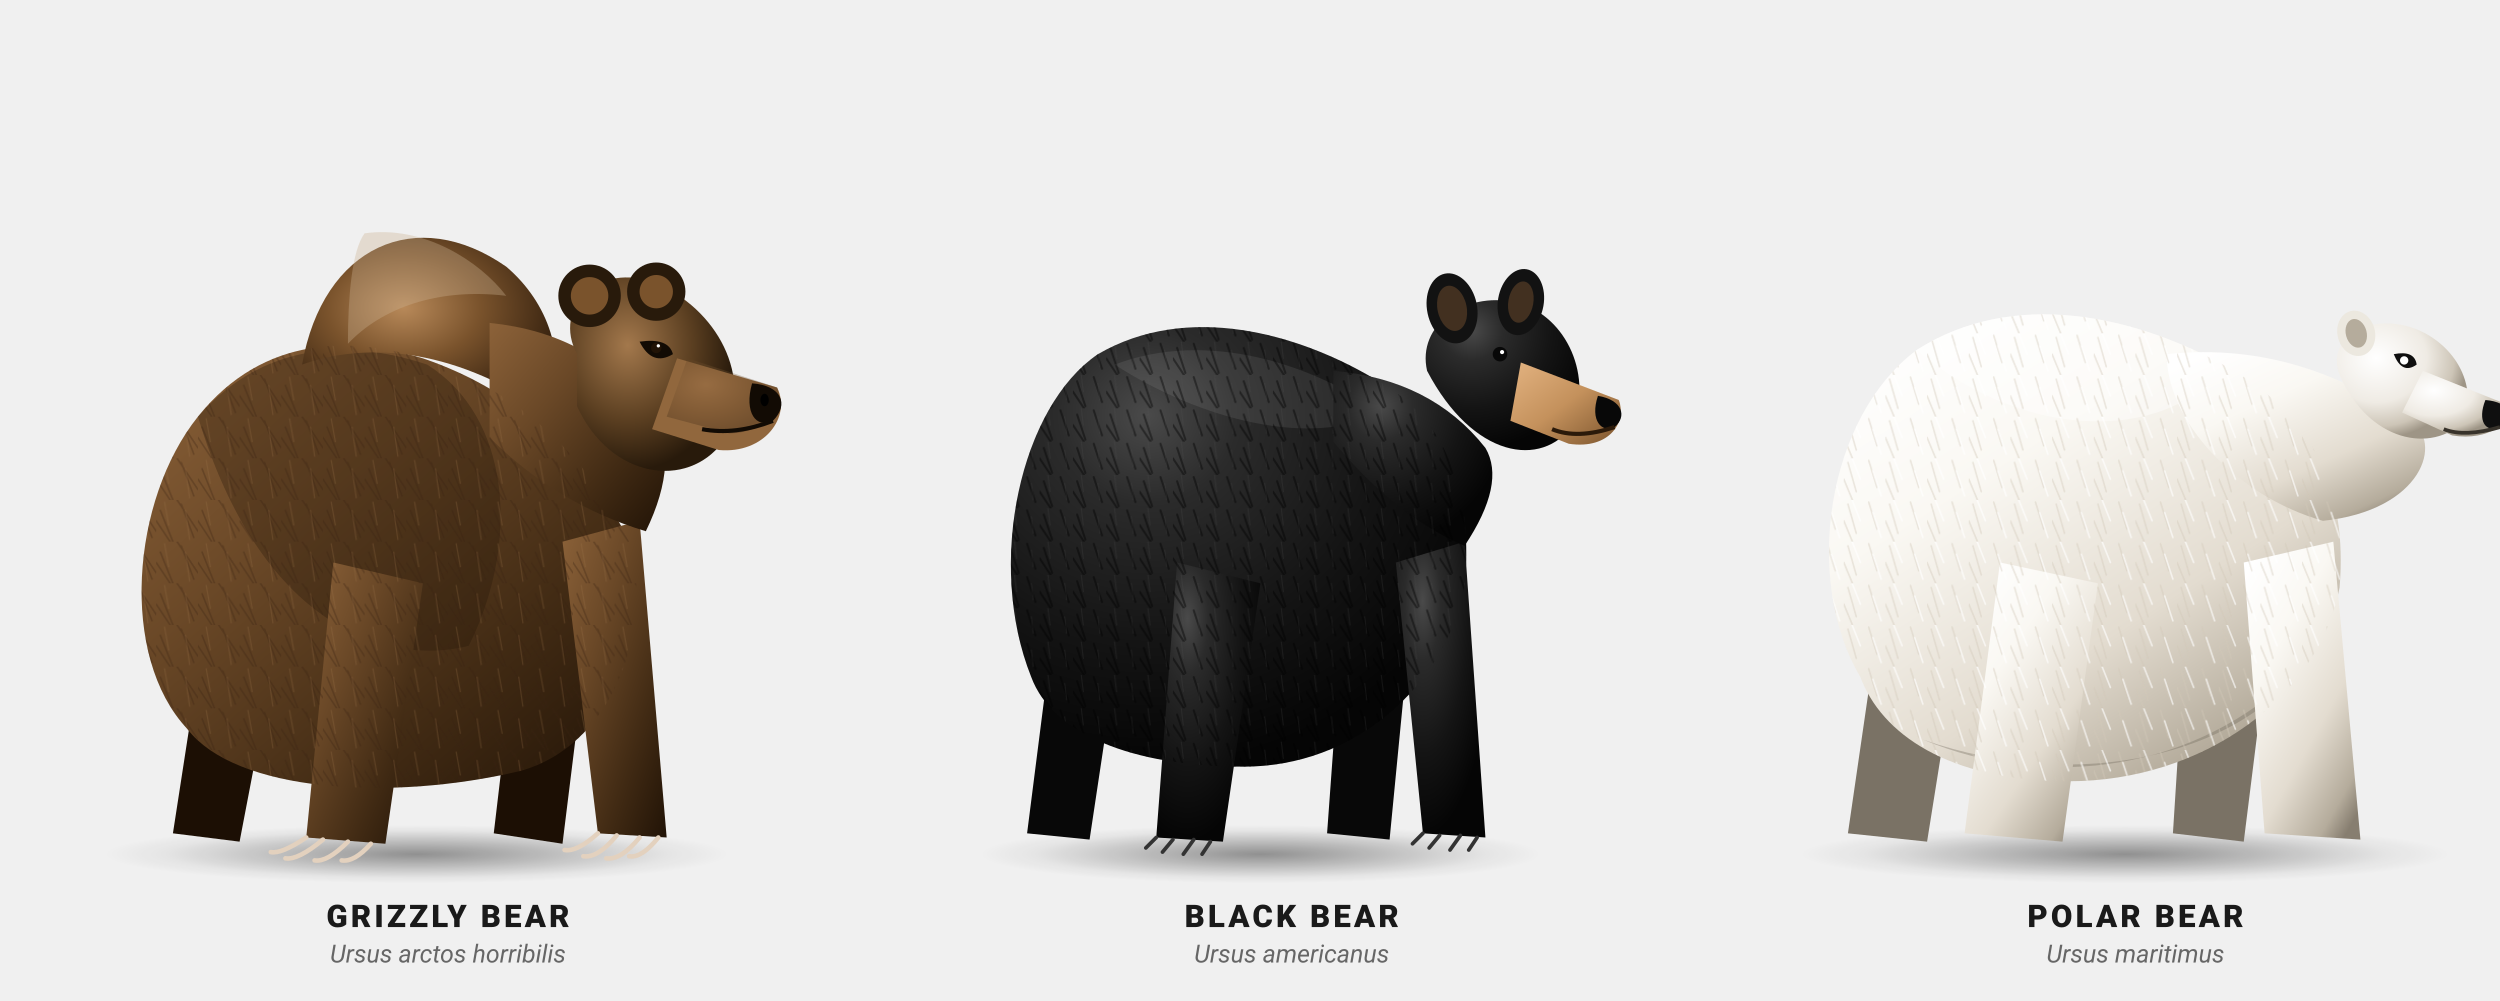
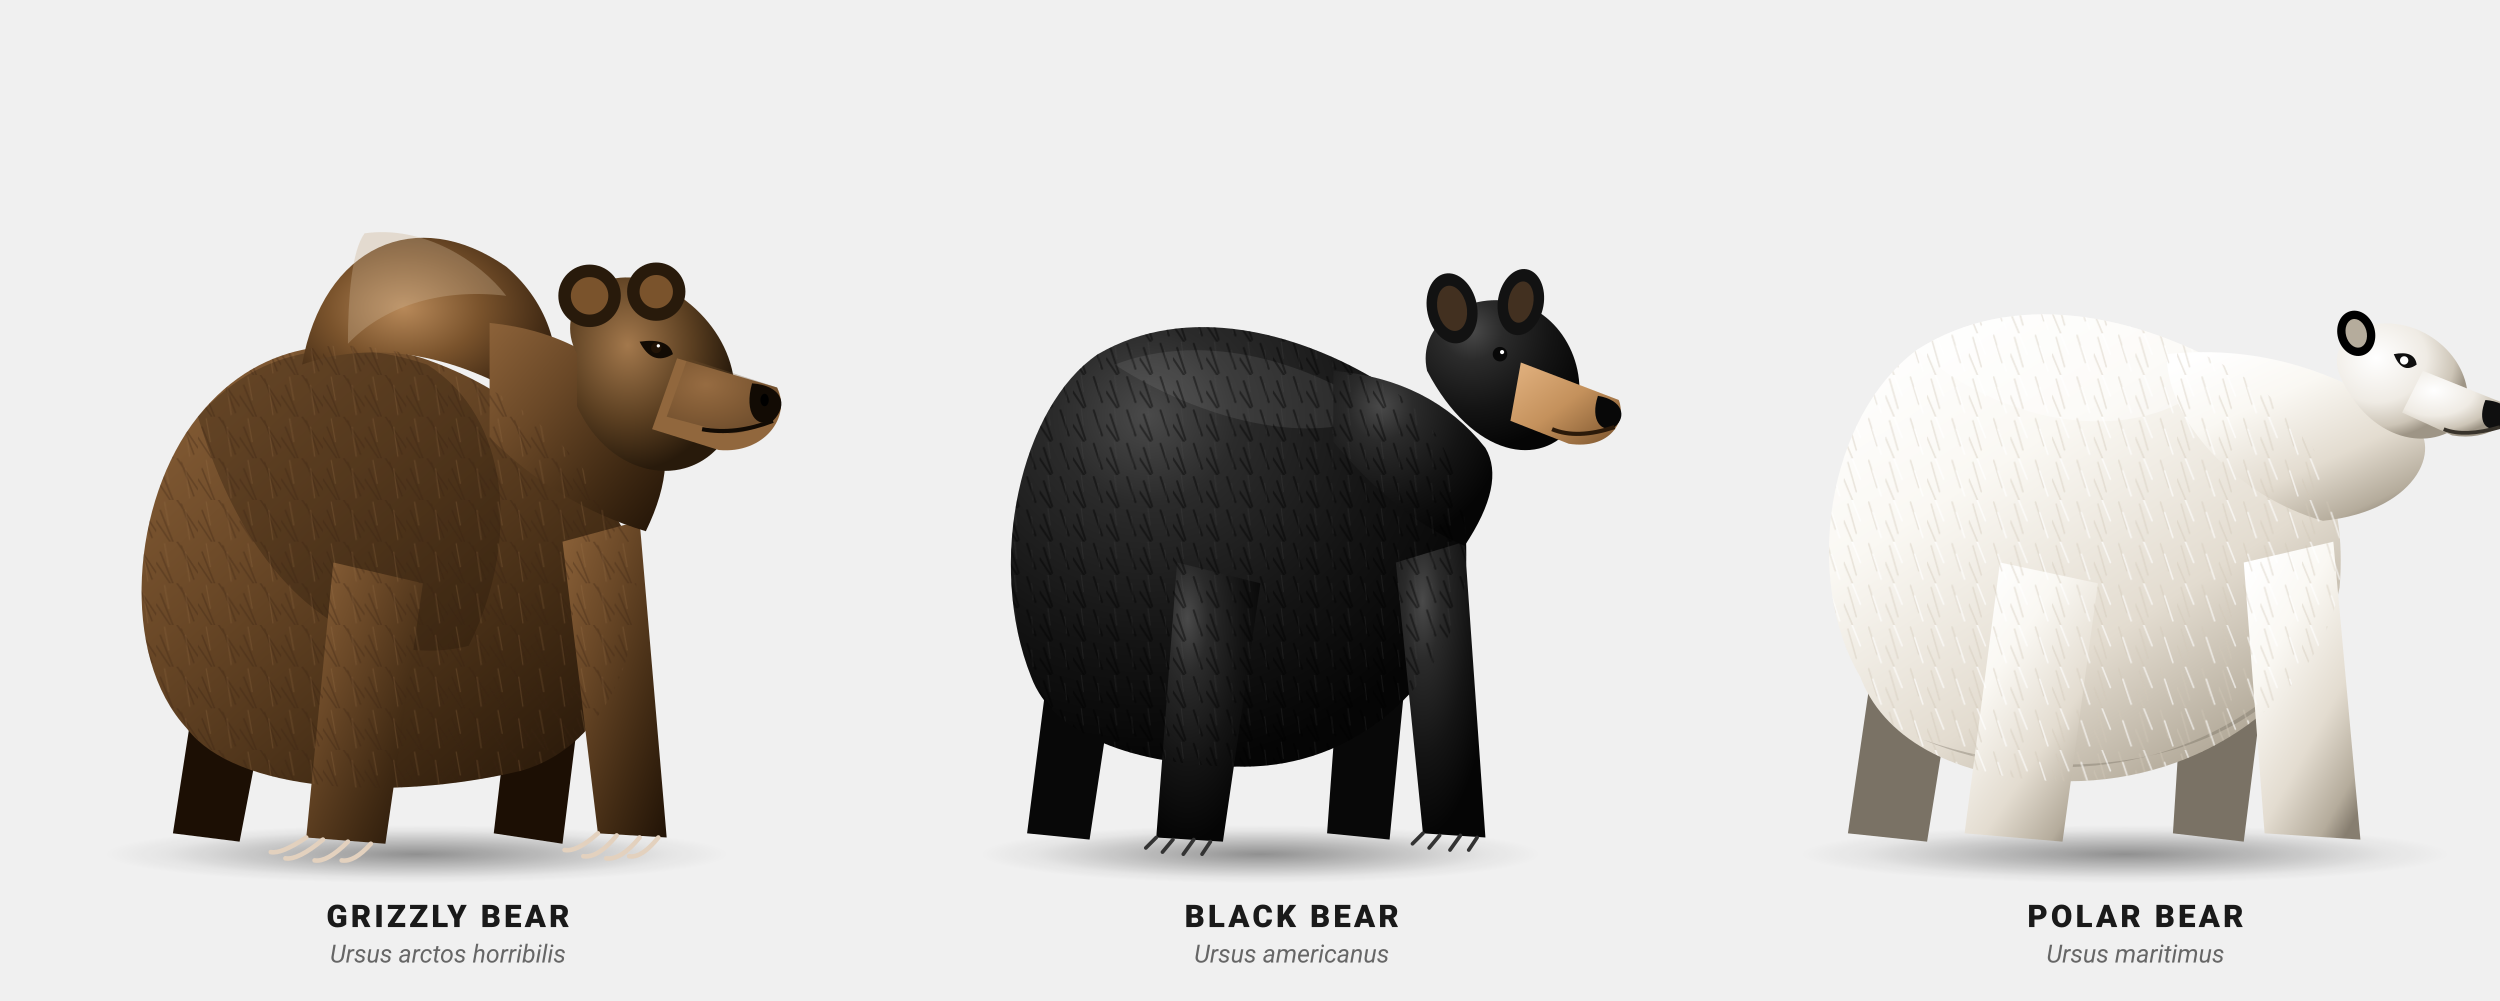
<svg xmlns="http://www.w3.org/2000/svg" viewBox="0 0 1200 480" width="100%" height="auto">
  <defs>
    <radialGradient id="shadow" cx="50%" cy="50%" r="50%">
      <stop offset="0%" stop-color="#000000" stop-opacity="0.4" />
      <stop offset="80%" stop-color="#000000" stop-opacity="0.05" />
      <stop offset="100%" stop-color="#000000" stop-opacity="0" />
    </radialGradient>
    <pattern id="grizzlyFurPattern" width="20" height="20" patternUnits="userSpaceOnUse">
      <path d="M2,5 L8,20 M12,2 L18,18 M0,10 L10,25 M10,0 L20,15" stroke="#3A2312" stroke-width="0.8" stroke-linecap="round" opacity="0.3" />
      <path d="M4,1 L6,12 M14,5 L16,19" stroke="#9A7249" stroke-width="0.6" stroke-linecap="round" opacity="0.25" />
    </pattern>
    <pattern id="blackFurPattern" width="16" height="16" patternUnits="userSpaceOnUse">
      <path d="M2,3 L6,15 M10,1 L14,13 M0,8 L8,20" stroke="#000000" stroke-width="1" stroke-linecap="round" opacity="0.4" />
      <path d="M4,0 L5,8 M12,4 L13,12" stroke="#555555" stroke-width="0.5" stroke-linecap="round" opacity="0.2" />
    </pattern>
    <pattern id="polarFurPattern" width="20" height="20" patternUnits="userSpaceOnUse">
      <path d="M2,2 L6,16 M12,1 L16,14 M0,10 L5,22" stroke="#D1C8B8" stroke-width="0.8" stroke-linecap="round" opacity="0.4" />
      <path d="M4,0 L8,10 M14,6 L18,18" stroke="#FFFFFF" stroke-width="0.8" stroke-linecap="round" opacity="0.6" />
    </pattern>
    <linearGradient id="grizzlyBody" x1="0%" y1="0%" x2="100%" y2="100%">
      <stop offset="0%" stop-color="#8C6239" />
      <stop offset="35%" stop-color="#6A4827" />
      <stop offset="70%" stop-color="#422B14" />
      <stop offset="100%" stop-color="#211306" />
    </linearGradient>
    <radialGradient id="grizzlyHump" cx="40%" cy="40%" r="60%">
      <stop offset="0%" stop-color="#B88959" />
      <stop offset="50%" stop-color="#7A532C" />
      <stop offset="100%" stop-color="#3B2511" />
    </radialGradient>
    <radialGradient id="grizzlyFace" cx="35%" cy="35%" r="65%">
      <stop offset="0%" stop-color="#A3784C" />
      <stop offset="60%" stop-color="#5B3F21" />
      <stop offset="100%" stop-color="#281A0B" />
    </radialGradient>
    <radialGradient id="blackBody" cx="30%" cy="20%" r="80%">
      <stop offset="0%" stop-color="#4A4A4A" />
      <stop offset="25%" stop-color="#2B2B2B" />
      <stop offset="65%" stop-color="#141414" />
      <stop offset="100%" stop-color="#050505" />
    </radialGradient>
    <linearGradient id="blackMuzzle" x1="0%" y1="0%" x2="100%" y2="100%">
      <stop offset="0%" stop-color="#E3B381" />
      <stop offset="50%" stop-color="#C4915C" />
      <stop offset="100%" stop-color="#7A532C" />
    </linearGradient>
    <linearGradient id="polarBody" x1="15%" y1="0%" x2="85%" y2="100%">
      <stop offset="0%" stop-color="#FFFFFF" />
      <stop offset="30%" stop-color="#FAF8F3" />
      <stop offset="65%" stop-color="#E3DCD0" />
      <stop offset="90%" stop-color="#B5AC9C" />
      <stop offset="100%" stop-color="#877E70" />
    </linearGradient>
    <radialGradient id="polarHead" cx="30%" cy="30%" r="70%">
      <stop offset="0%" stop-color="#FFFFFF" />
      <stop offset="55%" stop-color="#EFEBE4" />
      <stop offset="85%" stop-color="#CDC5B7" />
      <stop offset="100%" stop-color="#9E9586" />
    </radialGradient>
  </defs>
  <style>
-     .label-title { font-family: 'Segoe UI', -apple-system, Roboto, sans-serif; font-weight: 800; font-size: 15px; fill: #1a1a1a; text-anchor: middle; letter-spacing: 1.5px; }
-     .label-sub { font-family: 'Segoe UI', -apple-system, Roboto, sans-serif; font-style: italic; font-size: 12px; fill: #666666; text-anchor: middle; }
+     .label-title { font-family: 'Segoo UI', -apple-system, Roboto, sans-serif; font-weight: 800; font-size: 15px; fill: #1a1a1a; text-anchor: middle; letter-spacing: 1.5px; }
+     .label-sub { font-family: 'Segoo UI', -apple-system, Roboto, sans-serif; font-style: italic; font-size: 12px; fill: #666666; text-anchor: middle; }
  </style>
  <g transform="translate(15, 20)">
    <ellipse cx="185" cy="390" rx="150" ry="14" fill="url(#shadow)" />
    <path d="M 85 270 L 68 380 L 100 384 L 118 290 Z" fill="#1C0F04" />
    <path d="M 235 270 L 222 380 L 255 385 L 268 280 Z" fill="#1C0F04" />
    <path d="M 75 330 C 42 295 48 220 80 180 C 112 140 155 142 188 152 C 235 168 268 200 288 242 C 298 285 278 338 235 350 C 172 365 98 360 75 330 Z" fill="url(#grizzlyBody)" />
    <path d="M 80 180 C 115 140 160 145 190 155 C 230 180 235 240 210 290 C 170 300 110 280 80 180 Z" fill="#211306" opacity="0.3" />
    <path d="M 130 155 C 140 98 185 78 228 108 C 248 125 258 152 248 178 C 200 145 158 145 130 155 Z" fill="url(#grizzlyHump)" />
    <path d="M 160 92 C 188 88 215 105 228 122 C 195 118 168 128 152 145 C 152 122 154 100 160 92 Z" fill="#CBB292" opacity="0.35" />
    <path d="M 145 250 L 132 382 L 170 385 L 188 260 Z" fill="url(#grizzlyBody)" />
    <path d="M 255 240 L 272 380 L 305 382 L 292 230 Z" fill="url(#grizzlyBody)" />
    <path d="M 132 382 Q 120 390 115 389 M 140 383 Q 128 393 122 392 M 152 384 Q 142 394 136 393 M 163 385 Q 155 394 149 393" stroke="#E3D1BE" stroke-width="2.2" stroke-linecap="round" fill="none" />
    <path d="M 272 380 Q 262 389 256 388 M 281 381 Q 272 392 265 391 M 292 382 Q 283 393 276 392 M 301 382 Q 293 392 287 391" stroke="#E3D1BE" stroke-width="2.2" stroke-linecap="round" fill="none" />
    <path d="M 220 135 Q 270 140 298 178 Q 312 200 295 235 Q 252 222 220 190 Z" fill="url(#grizzlyBody)" />
    <path d="M 262 150 C 250 128 272 105 300 116 C 328 128 348 160 332 192 C 315 215 278 210 262 175 Z" fill="url(#grizzlyFace)" />
    <circle cx="268" cy="122" r="15" fill="#281A0B" />
    <circle cx="268" cy="122" r="9" fill="#7A532C" />
    <circle cx="300" cy="120" r="14" fill="#281A0B" />
    <circle cx="300" cy="120" r="8" fill="#7A532C" />
    <path d="M 310 152 L 358 166 C 365 180 352 198 330 196 L 298 186 Z" fill="#91673D" />
    <path d="M 315 152 L 358 166 C 362 175 352 188 335 188 L 305 180 Z" fill="url(#grizzlyFace)" opacity="0.3" />
    <path d="M 346 164 C 360 165 364 174 356 182 C 348 186 342 178 346 164 Z" fill="#120B04" />
    <ellipse cx="352" cy="172" rx="2" ry="3" fill="#000000" />
    <path d="M 292 144 Q 306 142 308 150 Q 298 156 292 144 Z" fill="#120B04" />
    <circle cx="300" cy="147" r="2.5" fill="#211306" />
    <circle cx="301" cy="146" r="0.8" fill="#FFFFFF" />
    <path d="M 356 182 Q 338 189 322 186" stroke="#120B04" stroke-width="2" fill="none" />
    <path d="M 75 330 C 42 295 48 220 80 180 C 112 140 155 142 188 152 C 235 168 268 200 288 242 C 298 285 278 338 235 350 C 172 365 98 360 75 330 Z" fill="url(#grizzlyFurPattern)" />
    <text x="200" y="425" class="label-title">GRIZZLY BEAR</text>
    <text x="200" y="442" class="label-sub">Ursus arctos horribilis</text>
  </g>
  <g transform="translate(435, 20)">
    <ellipse cx="170" cy="390" rx="135" ry="14" fill="url(#shadow)" />
    <path d="M 72 270 L 58 380 L 88 383 L 102 290 Z" fill="#080808" />
    <path d="M 210 270 L 202 380 L 232 383 L 242 280 Z" fill="#080808" />
    <path d="M 60 305 C 38 250 55 175 92 150 C 135 125 188 140 225 162 C 262 182 272 220 268 262 C 258 310 215 348 162 348 C 108 348 70 332 60 305 Z" fill="url(#blackBody)" />
    <path d="M 100 155 C 145 138 195 155 228 178 C 195 195 142 182 100 155 Z" fill="#FFFFFF" opacity="0.08" />
    <path d="M 130 250 L 120 382 L 152 384 L 170 260 Z" fill="url(#blackBody)" />
    <path d="M 235 250 L 248 380 L 278 382 L 268 240 Z" fill="url(#blackBody)" />
    <path d="M 120 382 L 115 387 M 128 383 L 123 389 M 138 383 L 133 390 M 146 384 L 142 390" stroke="#333333" stroke-width="1.8" stroke-linecap="round" />
    <path d="M 248 380 L 243 385 M 256 381 L 251 387 M 266 381 L 261 388 M 274 382 L 270 388" stroke="#333333" stroke-width="1.8" stroke-linecap="round" />
    <path d="M 205 158 Q 252 162 278 195 Q 288 212 268 242 Q 235 228 205 192 Z" fill="url(#blackBody)" />
    <path d="M 250 158 C 245 136 268 120 292 125 C 315 130 330 158 320 184 C 305 205 272 200 250 158 Z" fill="url(#blackBody)" />
    <ellipse cx="262" cy="128" rx="12" ry="17" fill="#121212" transform="rotate(-12 262 128)" />
    <ellipse cx="262" cy="128" rx="7" ry="11" fill="#423020" transform="rotate(-12 262 128)" />
    <ellipse cx="295" cy="125" rx="11" ry="16" fill="#121212" transform="rotate(10 295 125)" />
    <ellipse cx="295" cy="125" rx="6" ry="10" fill="#423020" transform="rotate(10 295 125)" />
    <path d="M 295 154 L 342 172 C 346 182 338 196 318 193 L 290 182 Z" fill="url(#blackMuzzle)" />
    <path d="M 332 170 C 344 172 346 180 340 185 C 334 188 328 182 332 170 Z" fill="#080808" />
    <circle cx="285" cy="150" r="3.5" fill="#080808" />
    <circle cx="286" cy="149" r="1" fill="#FFFFFF" />
    <path d="M 340 185 Q 322 191 310 186" stroke="#2B1A0A" stroke-width="2" fill="none" />
    <path d="M 60 305 C 38 250 55 175 92 150 C 135 125 188 140 225 162 C 262 182 272 220 268 262 C 258 310 215 348 162 348 C 108 348 70 332 60 305 Z" fill="url(#blackFurPattern)" />
    <text x="185" y="425" class="label-title">BLACK BEAR</text>
    <text x="185" y="442" class="label-sub">Ursus americanus</text>
  </g>
  <g transform="translate(825, 20)">
    <ellipse cx="195" cy="390" rx="155" ry="14" fill="url(#shadow)" />
    <path d="M 78 270 L 62 380 L 100 384 L 115 290 Z" fill="#7A7265" />
    <path d="M 225 270 L 218 380 L 252 384 L 265 280 Z" fill="#7A7265" />
    <path d="M 68 305 C 40 258 52 180 95 148 C 142 118 200 132 242 155 C 285 178 302 215 298 262 C 288 315 232 355 168 355 C 110 355 78 332 68 305 Z" fill="url(#polarBody)" />
    <path d="M 95 148 C 142 118 200 132 242 155 C 220 190 150 195 95 148 Z" fill="#FFFFFF" opacity="0.4" />
    <path d="M 98 335 C 158 360 230 350 278 302 C 250 340 175 362 98 335 Z" fill="#6E6659" opacity="0.35" />
    <path d="M 135 250 L 118 380 L 165 384 L 182 260 Z" fill="url(#polarBody)" />
    <path d="M 252 250 L 262 380 L 308 383 L 295 240 Z" fill="url(#polarBody)" />
    <path d="M 215 150 C 262 145 300 160 332 182 C 348 192 338 225 290 230 C 248 218 215 182 215 150 Z" fill="url(#polarBody)" />
    <path d="M 298 160 C 292 144 308 132 328 136 C 348 140 365 160 358 182 C 342 198 312 192 298 160 Z" fill="url(#polarHead)" />
-     <ellipse cx="306" cy="140" rx="9" ry="11" fill="#ECE8DF" transform="rotate(-15 306 140)" />
+     <ellipse cx="306" cy="140" rx="9" ry="11" fill="#ECE8DFA" transform="rotate(-15 306 140)" />
    <ellipse cx="306" cy="140" rx="5" ry="7" fill="#B5AC9C" transform="rotate(-15 306 140)" />
    <path d="M 338 158 L 378 174 C 382 182 370 192 352 189 L 328 178 Z" fill="url(#polarHead)" />
    <path d="M 368 172 C 380 173 382 180 375 185 C 368 188 364 182 368 172 Z" fill="#0F0F0F" />
    <path d="M 324 150 Q 334 148 335 155 Q 328 160 324 150 Z" fill="#0F0F0F" />
    <circle cx="329" cy="153" r="2" fill="#FFFFFF" />
    <path d="M 375 185 Q 358 190 348 186" stroke="#38332B" stroke-width="1.8" fill="none" />
    <path d="M 68 305 C 40 258 52 180 95 148 C 142 118 200 132 242 155 C 285 178 302 215 298 262 C 288 315 232 355 168 355 C 110 355 78 332 68 305 Z" fill="url(#polarFurPattern)" />
    <text x="200" y="425" class="label-title">POLAR BEAR</text>
    <text x="200" y="442" class="label-sub">Ursus maritimus</text>
  </g>
</svg>
